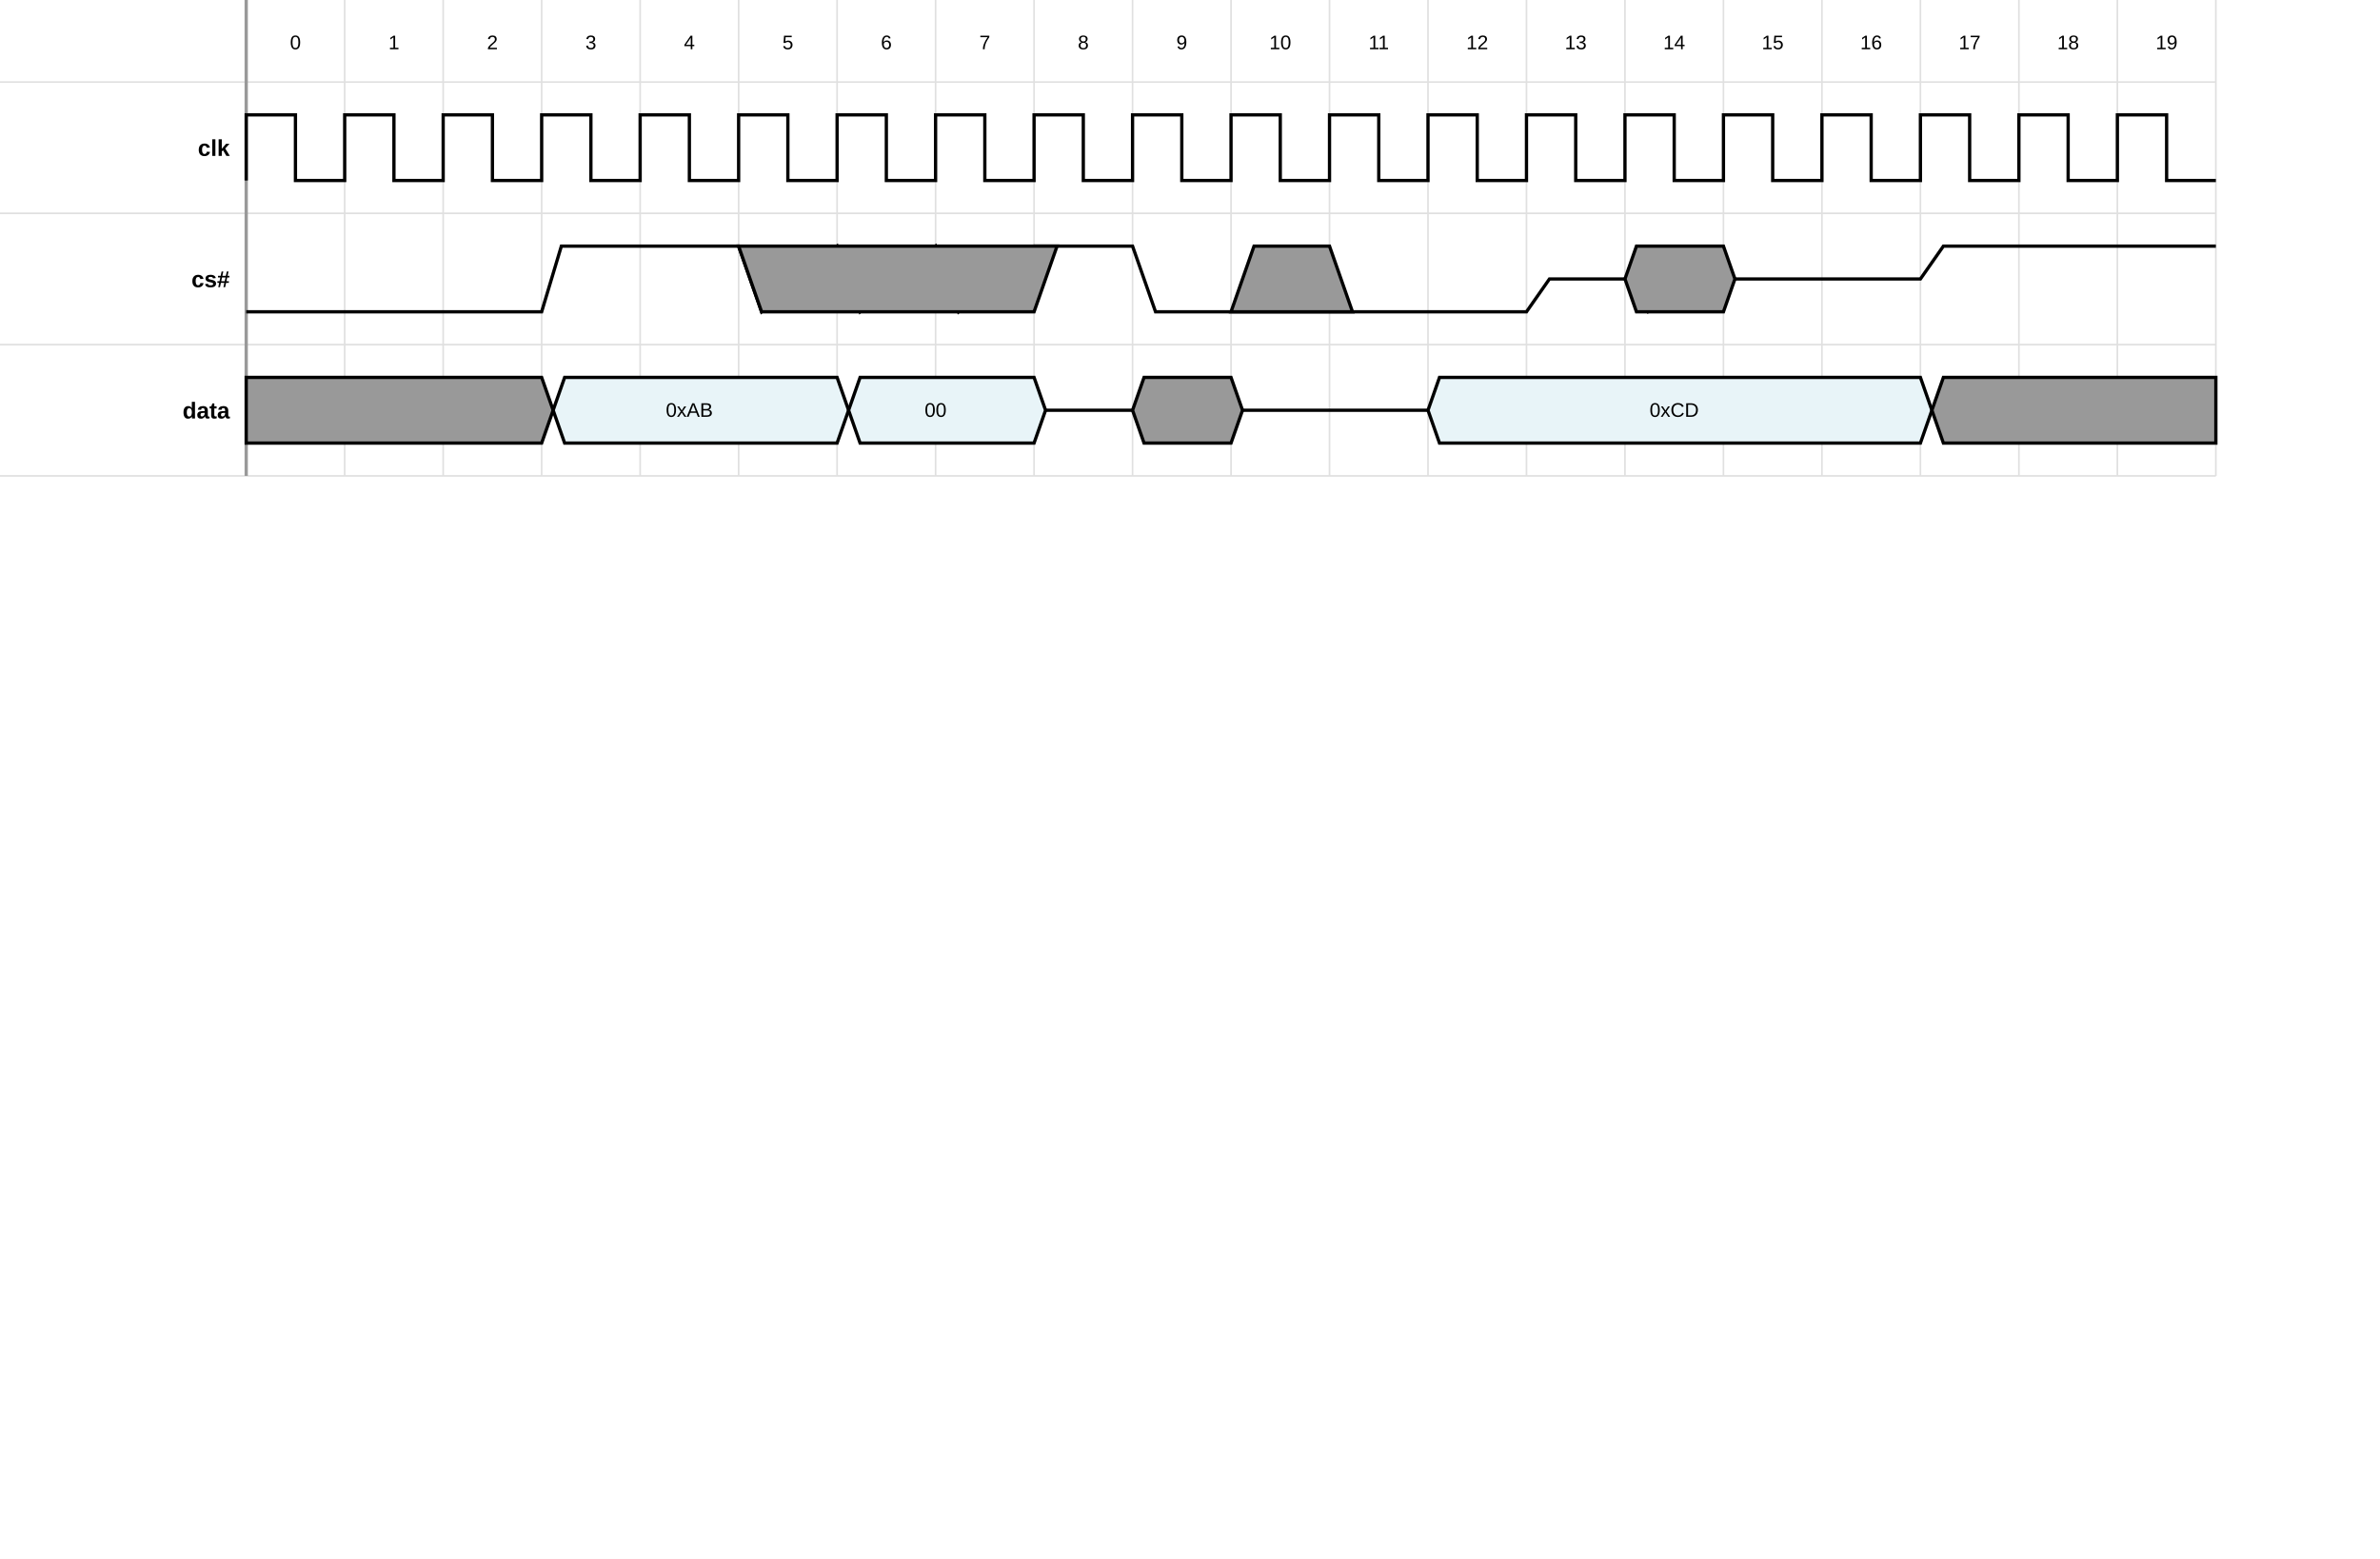
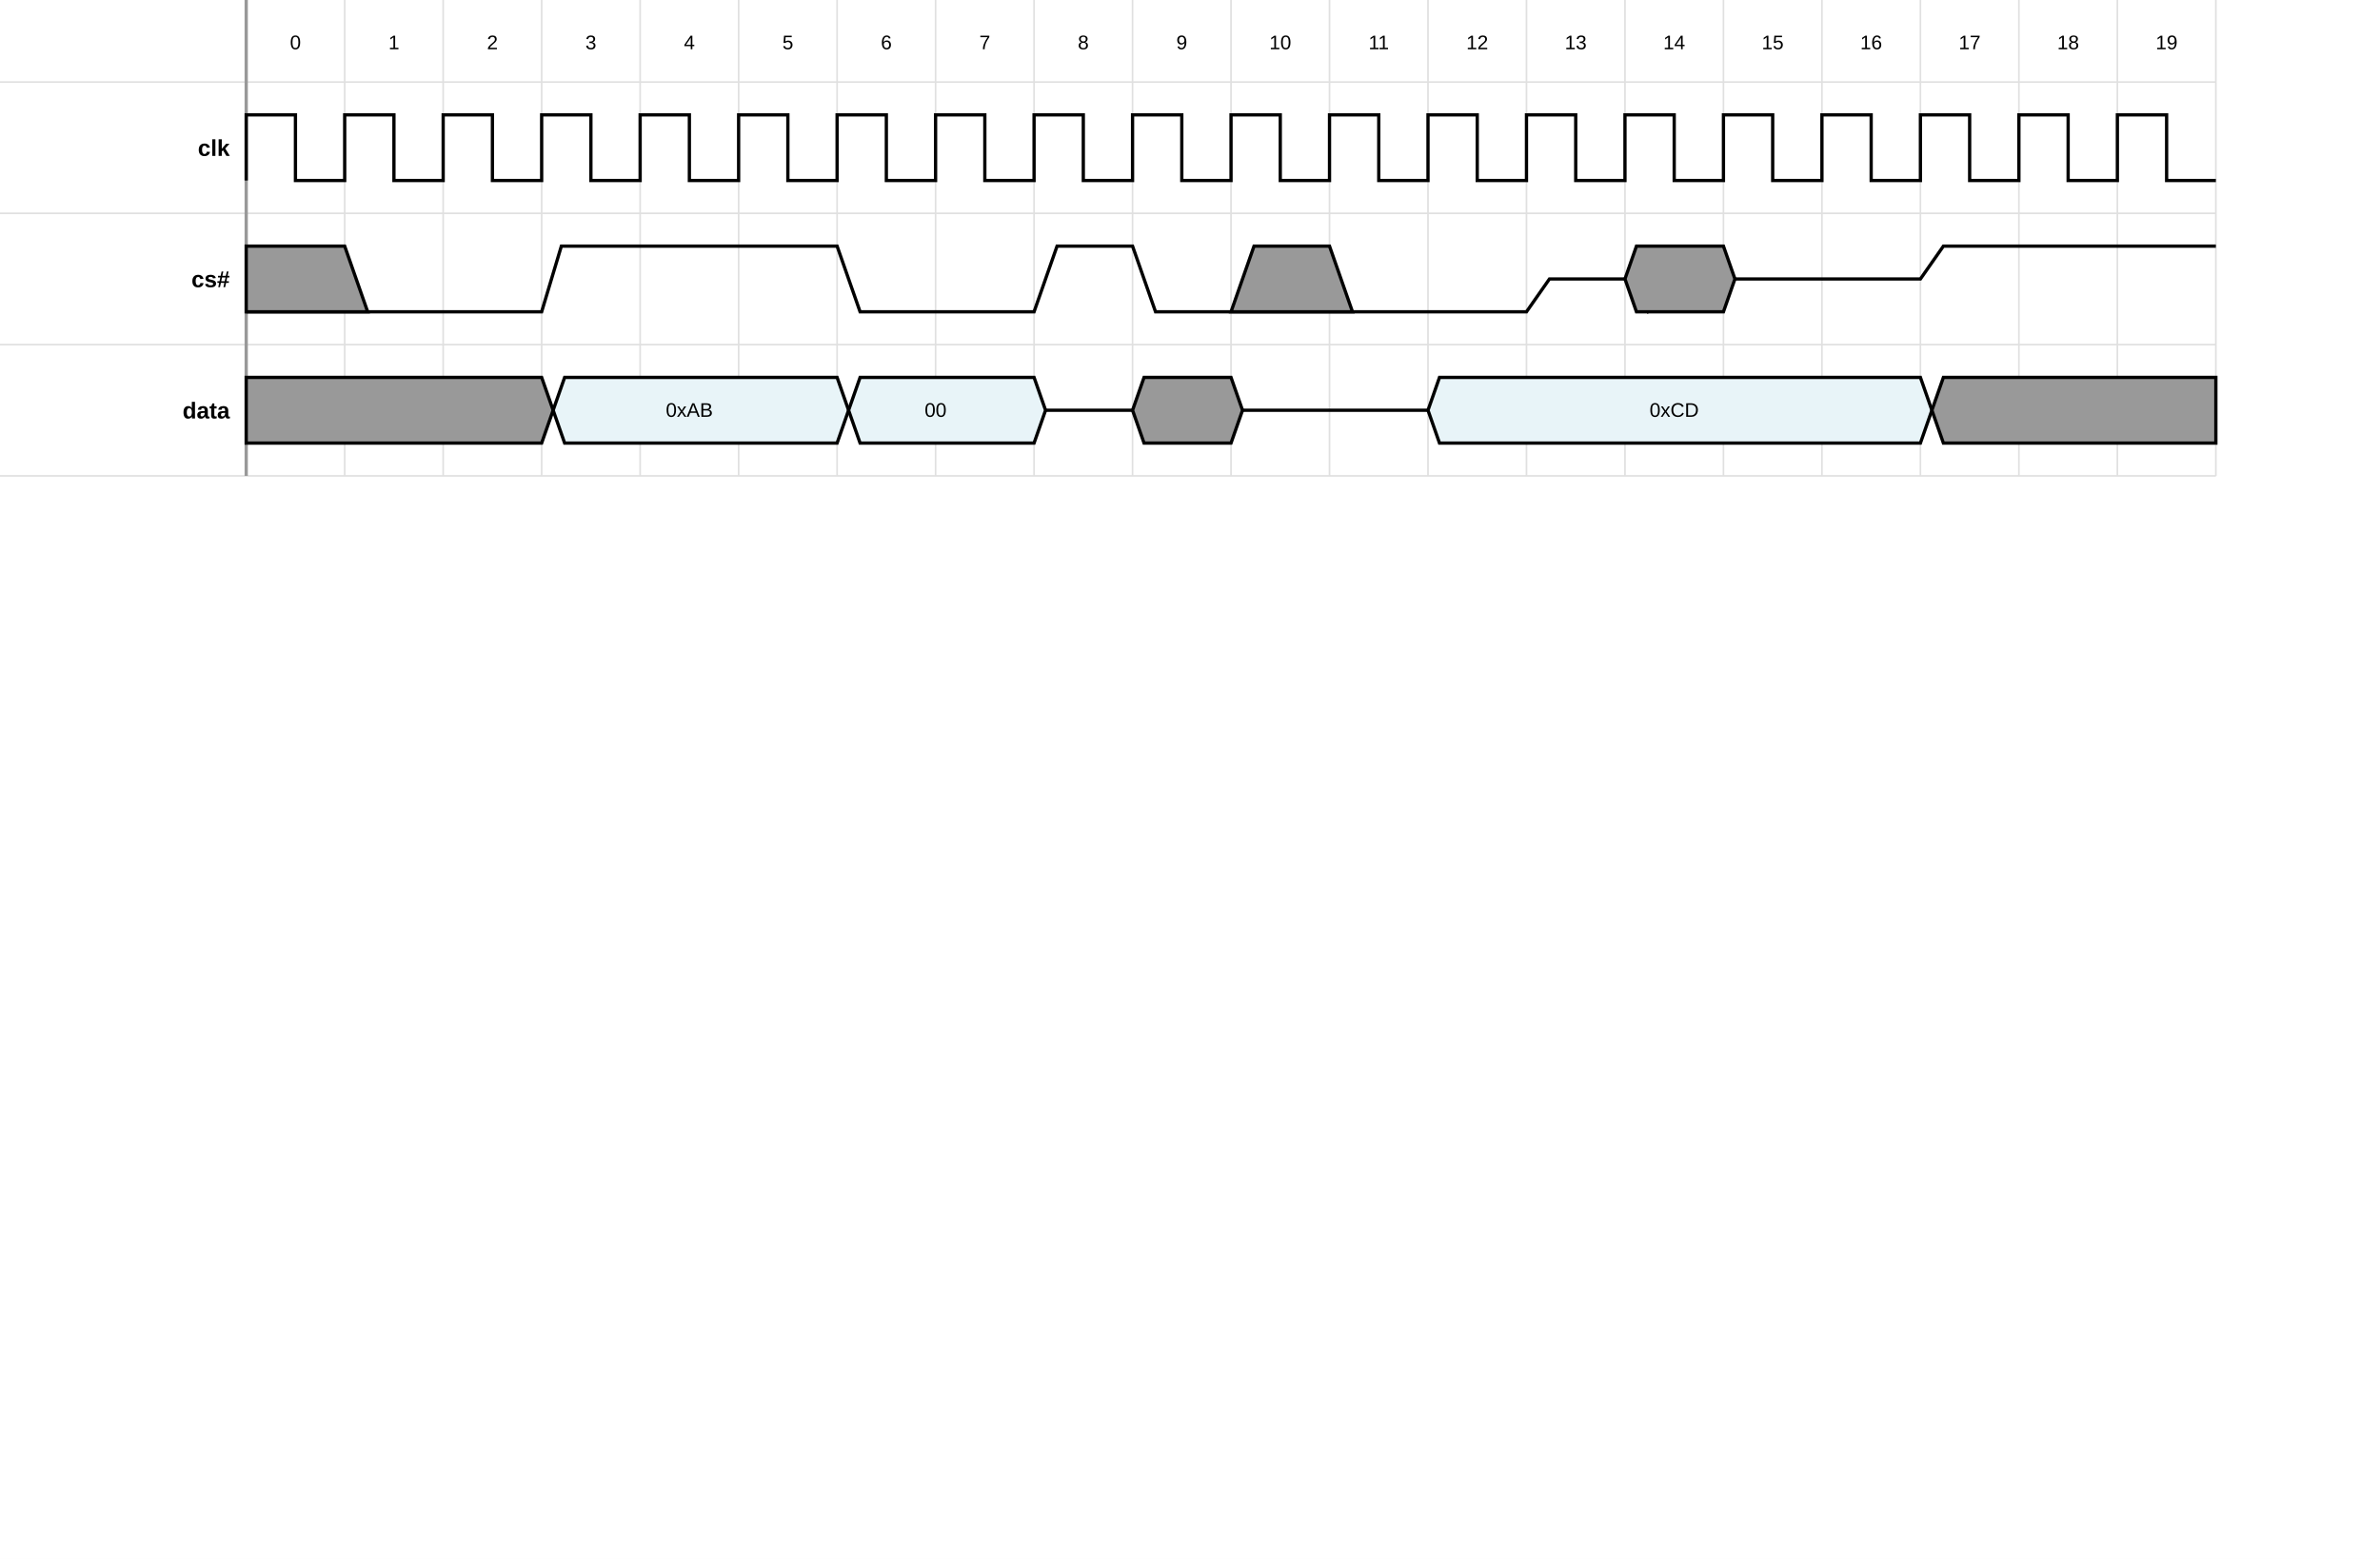
<svg xmlns="http://www.w3.org/2000/svg" width="1450" height="950" viewBox="0 0 1450 950">
  <rect width="100%" height="100%" fill="white" />
  <path d="M 0 0 L 300 0 L 300 150 L 0 150 Z" stroke-width="1" fill="#ffffff" />
  <path d="M 150 0 L 150 290 " stroke="#e0e0e0" stroke-width="1" fill="none" />
  <path d="M 210 0 L 210 290 " stroke="#e0e0e0" stroke-width="1" fill="none" />
  <path d="M 270 0 L 270 290 " stroke="#e0e0e0" stroke-width="1" fill="none" />
  <path d="M 330 0 L 330 290 " stroke="#e0e0e0" stroke-width="1" fill="none" />
  <path d="M 390 0 L 390 290 " stroke="#e0e0e0" stroke-width="1" fill="none" />
  <path d="M 450 0 L 450 290 " stroke="#e0e0e0" stroke-width="1" fill="none" />
  <path d="M 510 0 L 510 290 " stroke="#e0e0e0" stroke-width="1" fill="none" />
  <path d="M 570 0 L 570 290 " stroke="#e0e0e0" stroke-width="1" fill="none" />
  <path d="M 630 0 L 630 290 " stroke="#e0e0e0" stroke-width="1" fill="none" />
  <path d="M 690 0 L 690 290 " stroke="#e0e0e0" stroke-width="1" fill="none" />
  <path d="M 750 0 L 750 290 " stroke="#e0e0e0" stroke-width="1" fill="none" />
  <path d="M 810 0 L 810 290 " stroke="#e0e0e0" stroke-width="1" fill="none" />
  <path d="M 870 0 L 870 290 " stroke="#e0e0e0" stroke-width="1" fill="none" />
  <path d="M 930 0 L 930 290 " stroke="#e0e0e0" stroke-width="1" fill="none" />
  <path d="M 990 0 L 990 290 " stroke="#e0e0e0" stroke-width="1" fill="none" />
  <path d="M 1050 0 L 1050 290 " stroke="#e0e0e0" stroke-width="1" fill="none" />
  <path d="M 1110 0 L 1110 290 " stroke="#e0e0e0" stroke-width="1" fill="none" />
  <path d="M 1170 0 L 1170 290 " stroke="#e0e0e0" stroke-width="1" fill="none" />
  <path d="M 1230 0 L 1230 290 " stroke="#e0e0e0" stroke-width="1" fill="none" />
  <path d="M 1290 0 L 1290 290 " stroke="#e0e0e0" stroke-width="1" fill="none" />
  <path d="M 1350 0 L 1350 290 " stroke="#e0e0e0" stroke-width="1" fill="none" />
  <path d="M 0 50 L 1350 50 " stroke="#e0e0e0" stroke-width="1" fill="none" />
  <path d="M 0 130 L 1350 130 " stroke="#e0e0e0" stroke-width="1" fill="none" />
  <path d="M 0 210 L 1350 210 " stroke="#e0e0e0" stroke-width="1" fill="none" />
  <path d="M 0 290 L 1350 290 " stroke="#e0e0e0" stroke-width="1" fill="none" />
  <path d="M 150 0 L 150 290 " stroke="#999" stroke-width="2" fill="none" />
  <text x="180" y="30" text-anchor="middle" font-family="Arial" font-size="12" fill="black">0</text>
  <text x="240" y="30" text-anchor="middle" font-family="Arial" font-size="12" fill="black">1</text>
  <text x="300" y="30" text-anchor="middle" font-family="Arial" font-size="12" fill="black">2</text>
  <text x="360" y="30" text-anchor="middle" font-family="Arial" font-size="12" fill="black">3</text>
  <text x="420" y="30" text-anchor="middle" font-family="Arial" font-size="12" fill="black">4</text>
  <text x="480" y="30" text-anchor="middle" font-family="Arial" font-size="12" fill="black">5</text>
  <text x="540" y="30" text-anchor="middle" font-family="Arial" font-size="12" fill="black">6</text>
  <text x="600" y="30" text-anchor="middle" font-family="Arial" font-size="12" fill="black">7</text>
  <text x="660" y="30" text-anchor="middle" font-family="Arial" font-size="12" fill="black">8</text>
  <text x="720" y="30" text-anchor="middle" font-family="Arial" font-size="12" fill="black">9</text>
  <text x="780" y="30" text-anchor="middle" font-family="Arial" font-size="12" fill="black">10</text>
  <text x="840" y="30" text-anchor="middle" font-family="Arial" font-size="12" fill="black">11</text>
  <text x="900" y="30" text-anchor="middle" font-family="Arial" font-size="12" fill="black">12</text>
  <text x="960" y="30" text-anchor="middle" font-family="Arial" font-size="12" fill="black">13</text>
  <text x="1020" y="30" text-anchor="middle" font-family="Arial" font-size="12" fill="black">14</text>
  <text x="1080" y="30" text-anchor="middle" font-family="Arial" font-size="12" fill="black">15</text>
  <text x="1140" y="30" text-anchor="middle" font-family="Arial" font-size="12" fill="black">16</text>
  <text x="1200" y="30" text-anchor="middle" font-family="Arial" font-size="12" fill="black">17</text>
  <text x="1260" y="30" text-anchor="middle" font-family="Arial" font-size="12" fill="black">18</text>
  <text x="1320" y="30" text-anchor="middle" font-family="Arial" font-size="12" fill="black">19</text>
  <text x="140" y="95" text-anchor="end" font-family="Arial" font-size="14" font-weight="bold" fill="black">clk</text>
  <path d="M 150 110 L 150 70 L 180 70 L 180 110 L 210 110 L 210 70 L 240 70 L 240 110 L 270 110 L 270 70 L 300 70 L 300 110 L 330 110 L 330 70 L 360 70 L 360 110 L 390 110 L 390 70 L 420 70 L 420 110 L 450 110 L 450 70 L 480 70 L 480 110 L 510 110 L 510 70 L 540 70 L 540 110 L 570 110 L 570 70 L 600 70 L 600 110 L 630 110 L 630 70 L 660 70 L 660 110 L 690 110 L 690 70 L 720 70 L 720 110 L 750 110 L 750 70 L 780 70 L 780 110 L 810 110 L 810 70 L 840 70 L 840 110 L 870 110 L 870 70 L 900 70 L 900 110 L 930 110 L 930 70 L 960 70 L 960 110 L 990 110 L 990 70 L 1020 70 L 1020 110 L 1050 110 L 1050 70 L 1080 70 L 1080 110 L 1110 110 L 1110 70 L 1140 70 L 1140 110 L 1170 110 L 1170 70 L 1200 70 L 1200 110 L 1230 110 L 1230 70 L 1260 70 L 1260 110 L 1290 110 L 1290 70 L 1320 70 L 1320 110 L 1350 110 " stroke="#000000" stroke-width="2" fill="none" />
  <text x="140" y="175" text-anchor="end" font-family="Arial" font-size="14" font-weight="bold" fill="black">cs#</text>
-   <path d="M 150 190 L 210 190 L 270 190 L 278 190 L 330 190 L 342 150 L 390 150 L 450 150 L 464 190 L 510 150 L 524 190 L 570 150 L 584 190 L 630 150 L 690 150 L 704 190 L 750 190 L 764 190 L 810 190 L 870 190 L 930 190 L 944 170 L 990 170 L 1004 190 L 1050 170 L 1110 170 L 1170 170 L 1184 150 L 1230 150 L 1290 150 L 1350 150 " stroke="#000000" stroke-width="2" fill="none" />
-   <path d="M 450 150 L 644 150 L 630 190 L 464 190 L 457 170 Z" stroke="#000000" stroke-width="2" fill="#999999" />
+   <path d="M 150 190 L 210 190 L 270 190 L 330 190 L 342 150 L 390 150 L 450 150 L 510 150 L 524 190 L 570 190 L 630 190 L 644 150 L 690 150 L 704 190 L 750 190 L 764 190 L 810 190 L 870 190 L 930 190 L 944 170 L 990 170 L 1004 190 L 1050 170 L 1110 170 L 1170 170 L 1184 150 L 1230 150 L 1290 150 L 1350 150 " stroke="#000000" stroke-width="2" fill="none" />
+   <path d="M 150 150 L 210 150 L 224 190 L 150 190 Z" stroke="#000000" stroke-width="2" fill="#999999" />
  <path d="M 764 150 L 810 150 L 824 190 L 750 190 Z" stroke="#000000" stroke-width="2" fill="#999999" />
  <path d="M 990 170 L 997 150 L 1050 150 L 1057 170 L 1050 190 L 997 190 L 990 170 Z" stroke="#000000" stroke-width="2" fill="#999999" />
  <text x="140" y="255" text-anchor="end" font-family="Arial" font-size="14" font-weight="bold" fill="black">data</text>
  <path d="M 150 270 L 150 230 L 330 230 L 337 250 L 330 270 L 150 270 Z" stroke="#000000" stroke-width="2" fill="#999999" />
  <path d="M 337 250 L 344 230 L 510 230 L 517 250 L 510 270 L 344 270 L 337 250 Z" stroke="#000000" stroke-width="2" fill="#e8f4f8" />
  <text x="420" y="254" text-anchor="middle" font-family="Arial" font-size="12" fill="black">0xAB</text>
  <path d="M 517 250 L 524 230 L 630 230 L 637 250 L 630 270 L 524 270 L 517 250 Z" stroke="#000000" stroke-width="2" fill="#e8f4f8" />
  <text x="570" y="254" text-anchor="middle" font-family="Arial" font-size="12" fill="black">00</text>
  <path d="M 637 250 L 690 250 " stroke="#000000" stroke-width="2" fill="none" />
  <path d="M 690 250 L 697 230 L 750 230 L 757 250 L 750 270 L 697 270 L 690 250 Z" stroke="#000000" stroke-width="2" fill="#999999" />
  <path d="M 757 250 L 870 250 " stroke="#000000" stroke-width="2" fill="none" />
  <path d="M 870 250 L 877 230 L 1170 230 L 1177 250 L 1170 270 L 877 270 L 870 250 Z" stroke="#000000" stroke-width="2" fill="#e8f4f8" />
  <text x="1020" y="254" text-anchor="middle" font-family="Arial" font-size="12" fill="black">0xCD</text>
  <path d="M 1177 250 L 1184 230 L 1350 230 L 1350 270 L 1184 270 L 1177 250 Z" stroke="#000000" stroke-width="2" fill="#999999" />
</svg>
